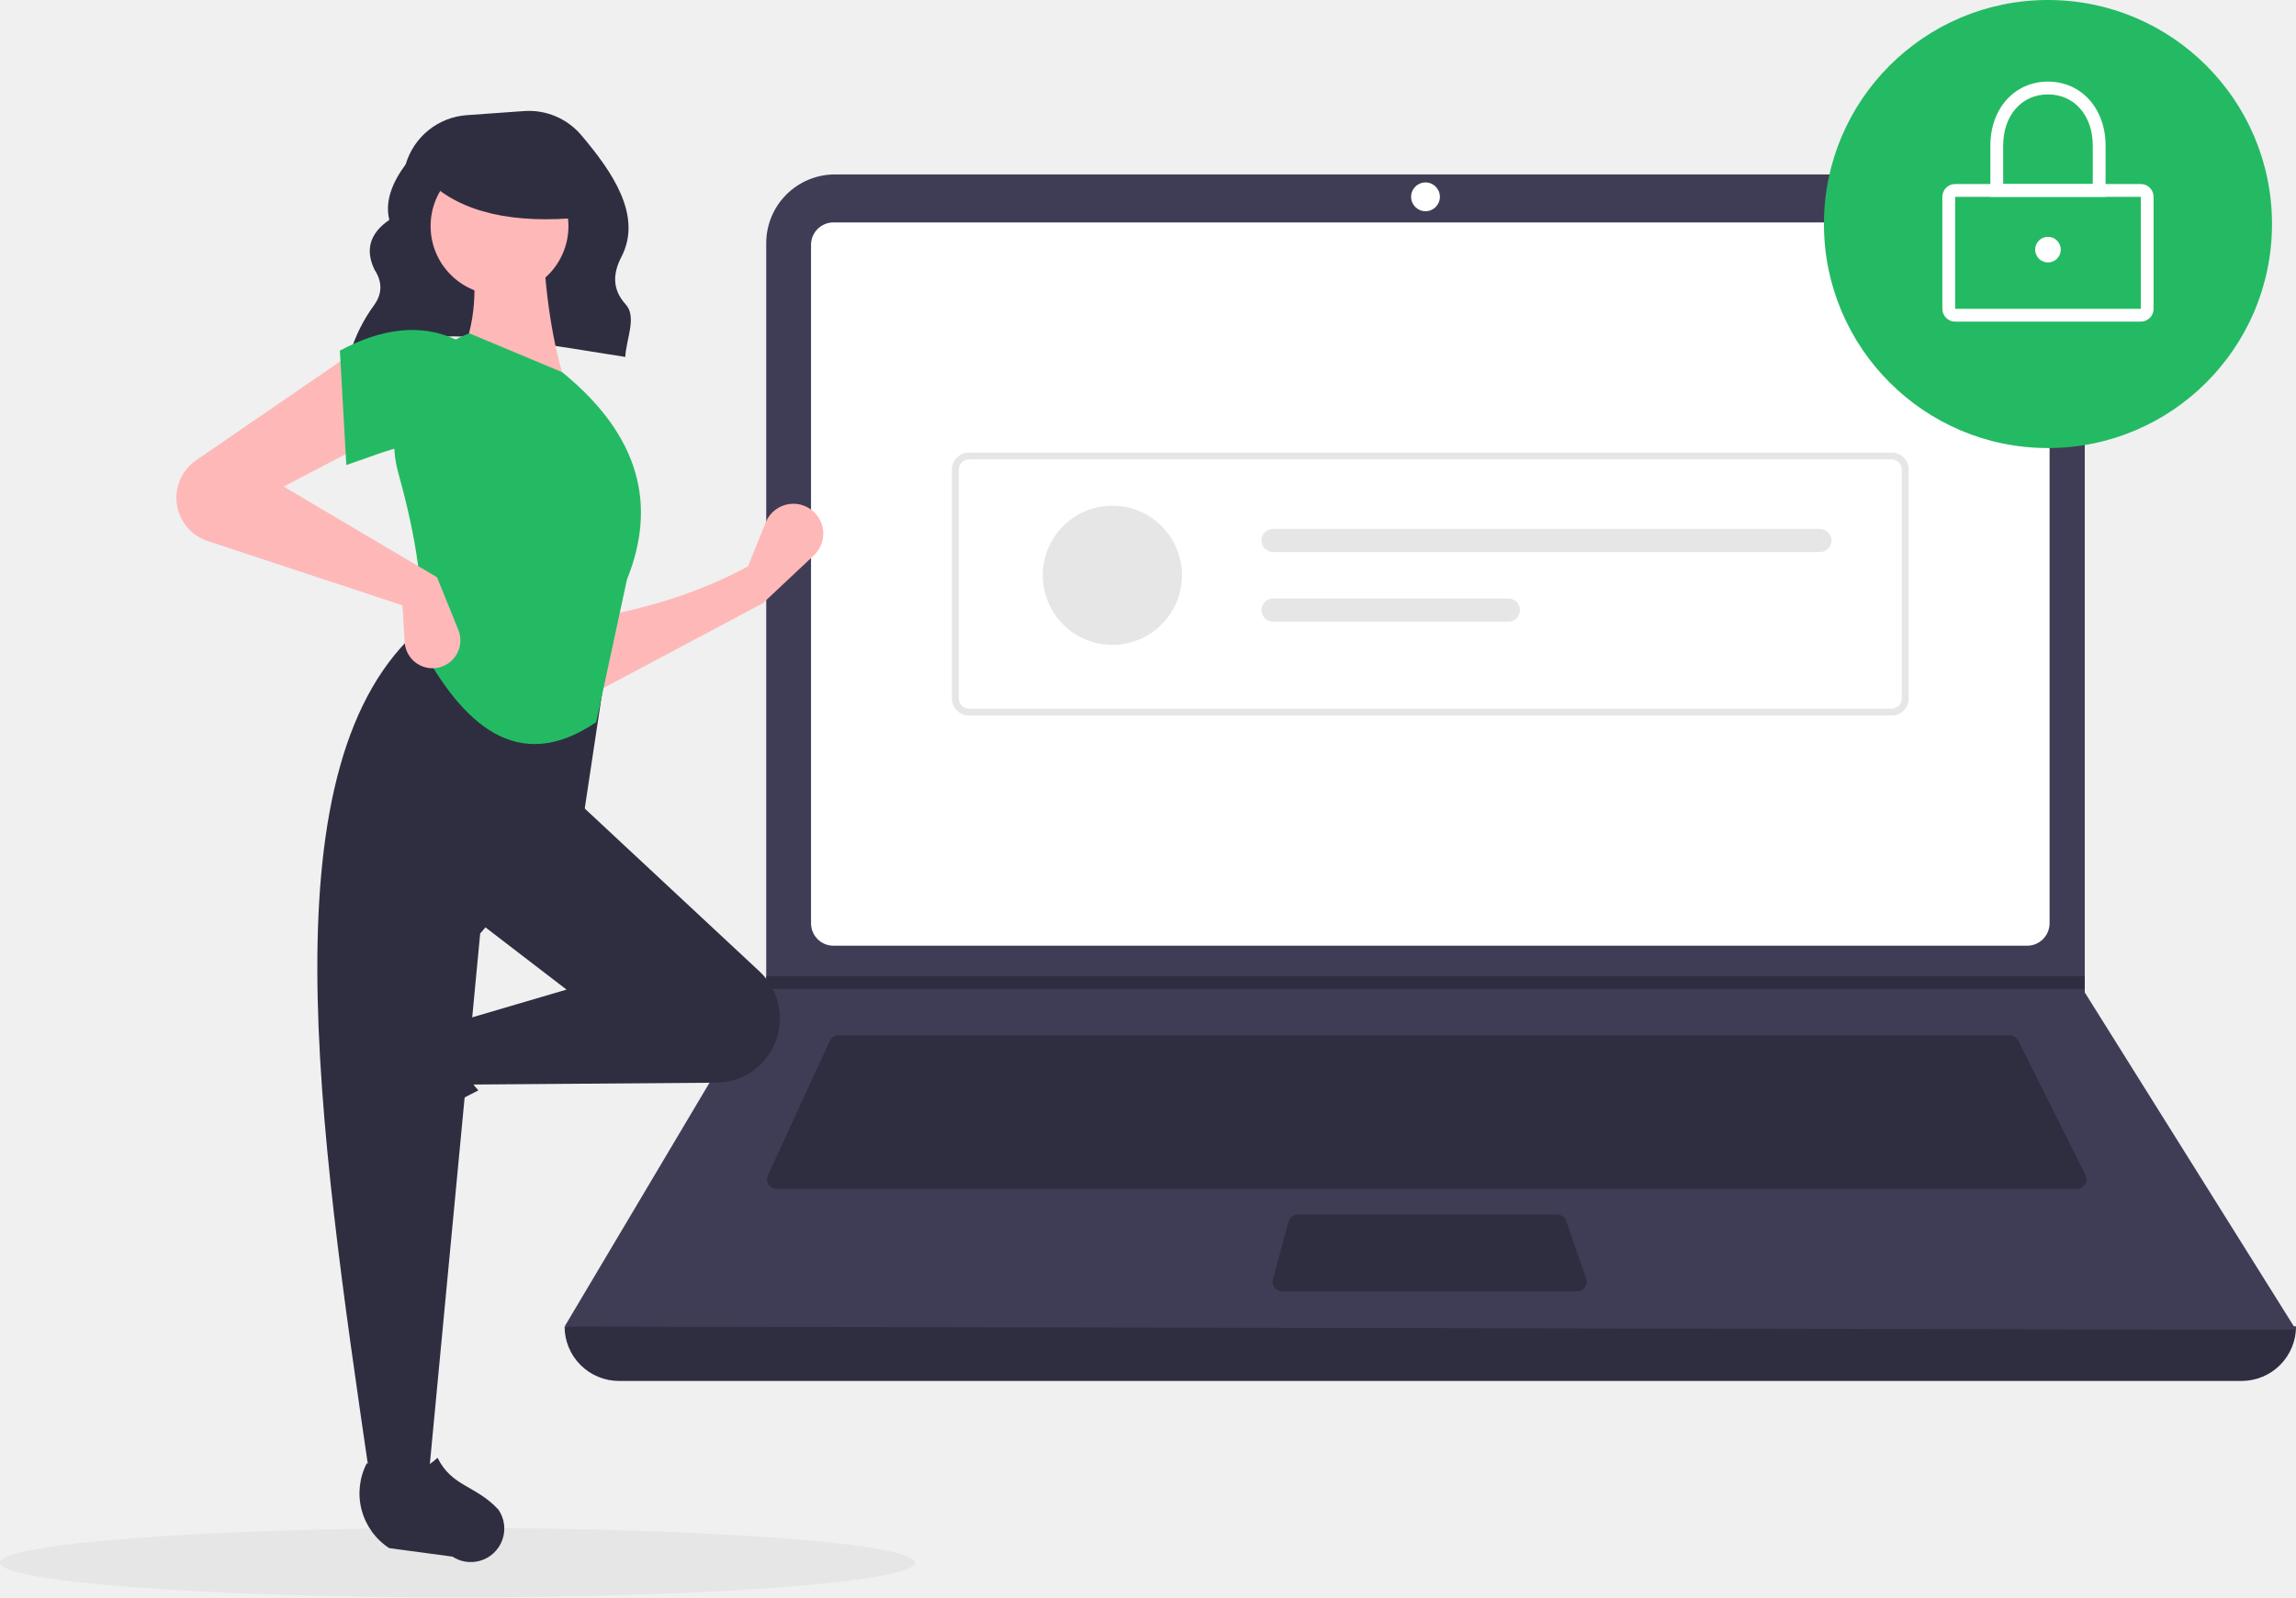
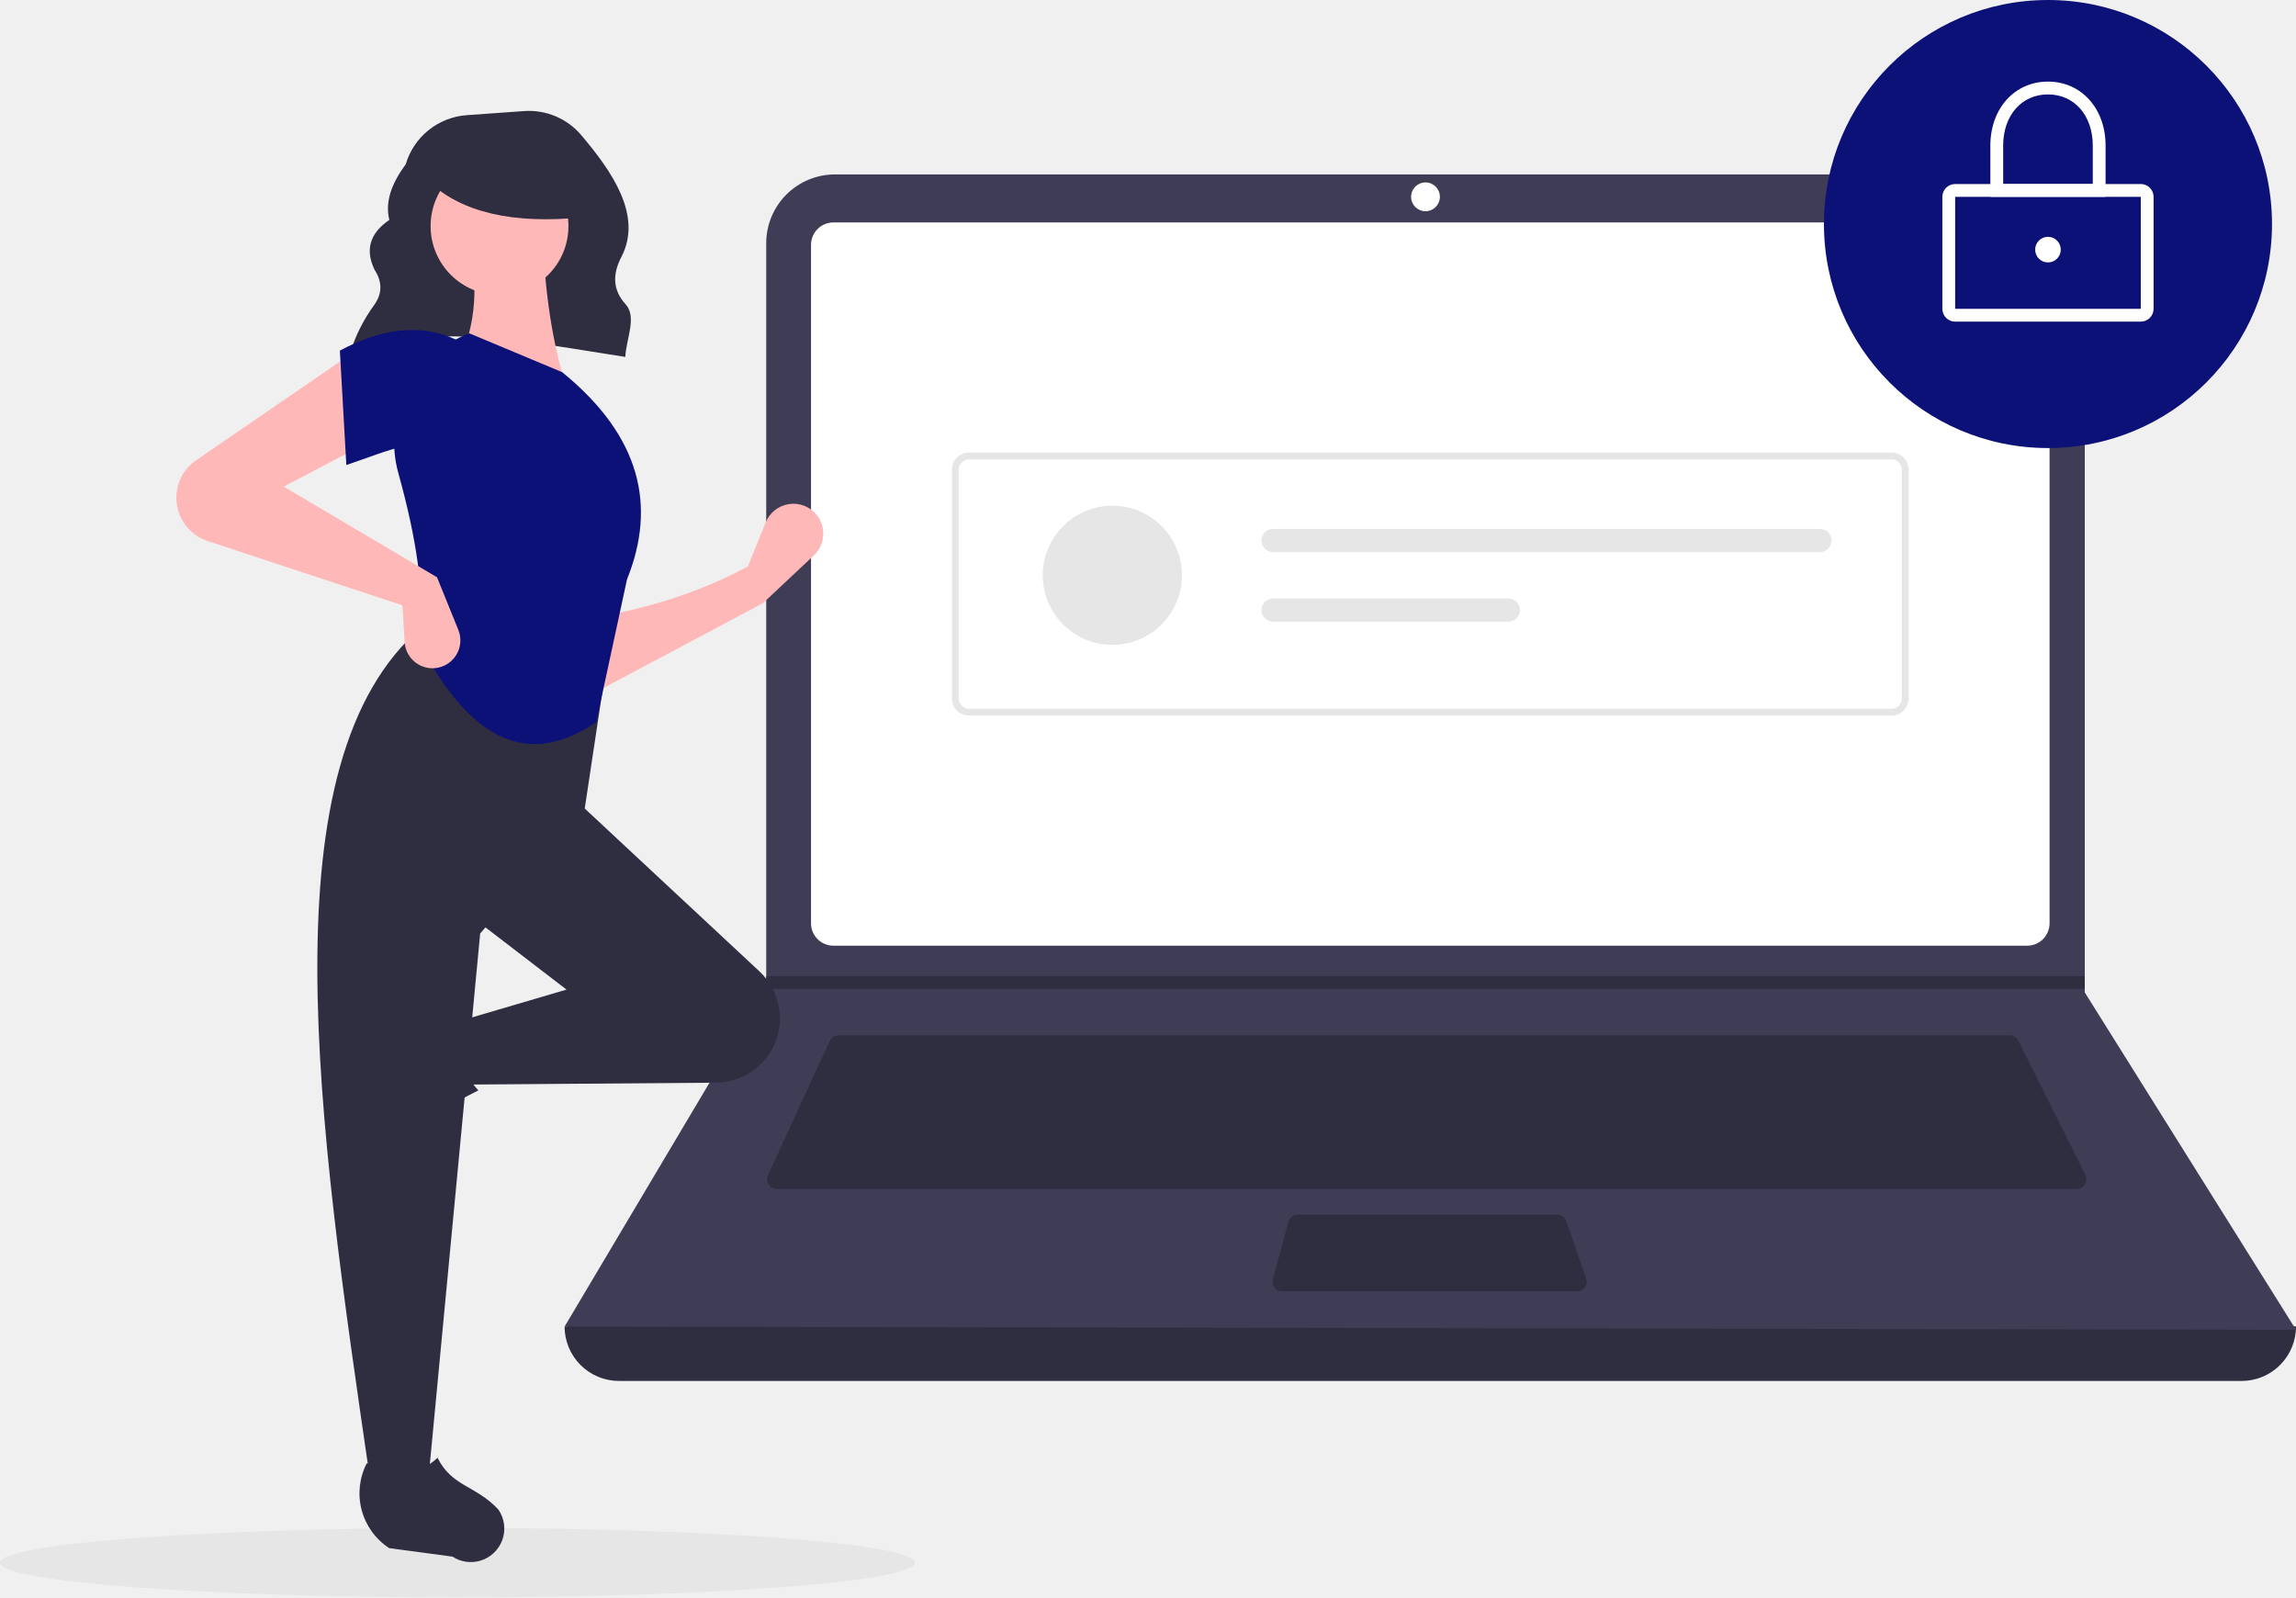
<svg xmlns="http://www.w3.org/2000/svg" width="500" height="348" viewBox="0 0 500 348" fill="none">
  <path d="M99.622 347.876C154.641 347.876 199.243 344.489 199.243 340.31C199.243 336.131 154.641 332.744 99.622 332.744C44.602 332.744 0 336.131 0 340.31C0 344.489 44.602 347.876 99.622 347.876Z" fill="#E6E6E6" />
  <path d="M76.149 77.188C93.487 69.814 115.08 74.486 136.169 77.728C136.365 73.802 138.744 69.022 136.252 66.283C133.225 62.955 133.504 59.457 135.325 55.94C139.983 46.946 133.31 37.375 126.571 29.418C125.052 27.628 123.133 26.222 120.968 25.313C118.804 24.405 116.456 24.02 114.115 24.189L101.632 25.081C98.595 25.298 95.696 26.437 93.324 28.347C90.951 30.256 89.219 32.845 88.358 35.766C85.377 39.819 83.782 43.862 84.786 47.883C80.322 50.934 79.572 54.617 81.578 58.769C83.279 61.383 83.261 63.928 81.501 66.402C79.189 69.556 77.418 73.073 76.261 76.809L76.149 77.188Z" fill="#2F2E41" />
  <path d="M488.152 300.733H134.799C131.657 300.733 128.643 299.485 126.421 297.263C124.199 295.041 122.951 292.027 122.951 288.885C251.042 273.999 376.725 273.999 500 288.885C500 292.027 498.752 295.041 496.53 297.263C494.308 299.485 491.295 300.733 488.152 300.733Z" fill="#2F2E41" />
  <path d="M500 289.582L122.951 288.885L166.65 215.357L166.859 215.009V52.961C166.859 50.994 167.246 49.047 167.999 47.23C168.751 45.412 169.855 43.761 171.245 42.37C172.636 40.98 174.287 39.876 176.105 39.124C177.922 38.371 179.869 37.984 181.836 37.984H439.024C440.991 37.984 442.939 38.371 444.756 39.124C446.573 39.876 448.224 40.98 449.615 42.37C451.006 43.761 452.109 45.412 452.862 47.23C453.615 49.047 454.002 50.994 454.002 52.961V216.124L500 289.582Z" fill="#3F3D56" />
  <path d="M181.495 48.438C180.201 48.439 178.961 48.954 178.047 49.868C177.132 50.783 176.618 52.023 176.616 53.317V201.07C176.618 202.363 177.132 203.603 178.047 204.518C178.961 205.432 180.201 205.947 181.495 205.948H441.457C442.75 205.947 443.99 205.432 444.905 204.518C445.819 203.603 446.334 202.363 446.335 201.07V53.317C446.334 52.023 445.819 50.783 444.905 49.869C443.99 48.954 442.75 48.44 441.457 48.438H181.495Z" fill="white" />
  <path d="M182.584 225.463C182.185 225.464 181.793 225.579 181.457 225.794C181.12 226.01 180.852 226.317 180.685 226.68L167.22 255.952C167.073 256.27 167.009 256.621 167.033 256.97C167.058 257.32 167.169 257.658 167.359 257.953C167.548 258.249 167.808 258.492 168.116 258.66C168.423 258.828 168.768 258.916 169.119 258.916H452.279C452.636 258.916 452.986 258.825 453.297 258.652C453.609 258.478 453.87 258.228 454.058 257.925C454.245 257.622 454.352 257.275 454.368 256.919C454.384 256.563 454.308 256.209 454.149 255.89L439.513 226.619C439.34 226.271 439.074 225.978 438.743 225.774C438.413 225.569 438.032 225.462 437.643 225.463H182.584Z" fill="#2F2E41" />
  <path d="M310.43 45.999C312.162 45.999 313.566 44.594 313.566 42.862C313.566 41.13 312.162 39.726 310.43 39.726C308.698 39.726 307.294 41.13 307.294 42.862C307.294 44.594 308.698 45.999 310.43 45.999Z" fill="white" />
  <path d="M282.597 264.492C282.138 264.493 281.691 264.645 281.326 264.924C280.961 265.204 280.699 265.596 280.578 266.039L277.201 278.584C277.117 278.894 277.106 279.219 277.169 279.534C277.231 279.849 277.365 280.145 277.56 280.4C277.755 280.655 278.006 280.861 278.294 281.003C278.582 281.145 278.899 281.219 279.22 281.219H343.453C343.786 281.219 344.115 281.139 344.411 280.986C344.707 280.834 344.963 280.612 345.156 280.341C345.349 280.069 345.475 279.755 345.522 279.425C345.569 279.096 345.537 278.759 345.428 278.444L341.086 265.899C340.943 265.488 340.677 265.132 340.323 264.88C339.968 264.628 339.545 264.492 339.11 264.492H282.597Z" fill="#2F2E41" />
  <path d="M454.001 212.569V215.357H166.649L166.866 215.009V212.569H454.001Z" fill="#2F2E41" />
-   <path d="M445.987 97.573C472.931 97.573 494.773 75.73 494.773 48.786C494.773 21.842 472.931 0 445.987 0C419.043 0 397.2 21.842 397.2 48.786C397.2 75.73 419.043 97.573 445.987 97.573Z" fill="#24BA63" />
+   <path d="M445.987 97.573C472.931 97.573 494.773 75.73 494.773 48.786C494.773 21.842 472.931 0 445.987 0C419.043 0 397.2 21.842 397.2 48.786C397.2 75.73 419.043 97.573 445.987 97.573Z" fill="#0C1177" />
  <path d="M466.198 70.043H425.775C425.036 70.043 424.327 69.749 423.805 69.226C423.282 68.704 422.988 67.995 422.987 67.256V42.862C422.988 42.123 423.282 41.415 423.805 40.892C424.327 40.37 425.036 40.075 425.775 40.075H466.198C466.937 40.075 467.646 40.37 468.169 40.892C468.691 41.415 468.985 42.123 468.986 42.862V67.256C468.985 67.995 468.691 68.704 468.169 69.226C467.646 69.749 466.937 70.043 466.198 70.043ZM425.775 42.862V67.256H466.2L466.198 42.862L425.775 42.862Z" fill="white" />
  <path d="M458.532 42.862H433.441V31.711C433.441 23.634 438.718 17.772 445.986 17.772C453.255 17.772 458.532 23.634 458.532 31.711L458.532 42.862ZM436.229 40.074H455.744V31.711C455.744 25.145 451.732 20.56 445.987 20.56C440.241 20.56 436.229 25.145 436.229 31.711L436.229 40.074Z" fill="white" />
  <path d="M445.986 57.15C447.526 57.15 448.774 55.902 448.774 54.362C448.774 52.822 447.526 51.574 445.986 51.574C444.446 51.574 443.198 52.822 443.198 54.362C443.198 55.902 444.446 57.15 445.986 57.15Z" fill="white" />
  <path d="M411.929 155.832H211.021C210.035 155.831 209.089 155.438 208.392 154.741C207.694 154.043 207.302 153.098 207.301 152.111V102.275C207.302 101.288 207.694 100.343 208.392 99.645C209.089 98.948 210.035 98.555 211.021 98.554H411.929C412.916 98.555 413.861 98.948 414.559 99.645C415.256 100.343 415.648 101.288 415.65 102.275V152.111C415.648 153.098 415.256 154.043 414.559 154.741C413.861 155.438 412.916 155.831 411.929 155.832ZM211.021 100.042C210.429 100.043 209.862 100.278 209.444 100.697C209.025 101.115 208.79 101.683 208.789 102.275V152.111C208.79 152.703 209.025 153.271 209.444 153.689C209.862 154.108 210.429 154.343 211.021 154.344H411.929C412.521 154.343 413.088 154.108 413.507 153.689C413.925 153.271 414.161 152.703 414.161 152.111V102.275C414.161 101.683 413.925 101.115 413.507 100.697C413.088 100.278 412.521 100.043 411.929 100.042L211.021 100.042Z" fill="#E6E6E6" />
  <path d="M242.238 140.436C250.609 140.436 257.394 133.651 257.394 125.281C257.394 116.911 250.609 110.125 242.238 110.125C233.868 110.125 227.083 116.911 227.083 125.281C227.083 133.651 233.868 140.436 242.238 140.436Z" fill="#E6E6E6" />
  <path d="M277.24 115.177C276.908 115.177 276.579 115.242 276.272 115.368C275.965 115.495 275.686 115.681 275.451 115.916C275.216 116.15 275.03 116.429 274.903 116.736C274.775 117.042 274.71 117.371 274.71 117.703C274.71 118.035 274.775 118.364 274.903 118.671C275.03 118.977 275.216 119.256 275.451 119.491C275.686 119.725 275.965 119.911 276.272 120.038C276.579 120.165 276.908 120.23 277.24 120.229H396.318C396.988 120.229 397.63 119.963 398.104 119.489C398.578 119.016 398.844 118.373 398.844 117.703C398.844 117.033 398.578 116.391 398.104 115.917C397.63 115.443 396.988 115.177 396.318 115.177H277.24Z" fill="#E6E6E6" />
  <path d="M277.241 130.333C276.571 130.333 275.928 130.599 275.455 131.072C274.981 131.546 274.715 132.189 274.715 132.858C274.715 133.528 274.981 134.171 275.455 134.645C275.928 135.118 276.571 135.384 277.241 135.384H328.48C329.15 135.384 329.793 135.118 330.266 134.645C330.74 134.171 331.006 133.528 331.006 132.858C331.006 132.189 330.74 131.546 330.266 131.072C329.793 130.599 329.15 130.333 328.48 130.333H277.241Z" fill="#E6E6E6" />
  <path d="M166.155 131.354L129.016 151.099L128.546 134.645C140.668 132.622 152.201 129.098 162.865 123.362L166.749 113.766C167.172 112.72 167.86 111.802 168.745 111.103C169.63 110.403 170.682 109.946 171.797 109.776C172.912 109.605 174.052 109.728 175.106 110.132C176.159 110.535 177.09 111.206 177.806 112.077C178.854 113.353 179.377 114.979 179.271 116.626C179.165 118.273 178.436 119.818 177.233 120.948L166.155 131.354Z" fill="#FFB8B8" />
  <path d="M75.408 245.355C75.137 244.361 75.08 243.321 75.24 242.304C75.399 241.286 75.772 240.314 76.335 239.451L84.493 226.93C86.423 223.969 89.384 221.83 92.802 220.928C96.219 220.027 99.85 220.427 102.989 222.051C99.561 227.887 100.039 233.007 104.174 237.456C97.755 240.59 91.822 244.635 86.559 249.465C85.599 250.12 84.495 250.536 83.341 250.678C82.187 250.82 81.016 250.684 79.925 250.282C78.834 249.88 77.855 249.223 77.069 248.366C76.284 247.509 75.714 246.476 75.408 245.355Z" fill="#2F2E41" />
  <path d="M167.847 228.984C166.612 231.041 164.87 232.747 162.786 233.937C160.702 235.128 158.348 235.762 155.948 235.78L101.749 236.191L99.398 222.557L123.374 215.506L103.159 199.992L125.255 174.135L165.387 211.54C167.733 213.726 169.257 216.652 169.705 219.827C170.152 223.002 169.497 226.234 167.847 228.984Z" fill="#2F2E41" />
  <path d="M93.286 322.223H80.593C69.196 244.103 57.596 165.765 91.876 136.526L132.306 143.108L127.135 177.426L104.569 203.283L93.286 322.223Z" fill="#2F2E41" />
  <path d="M104.445 339.919C103.451 340.19 102.411 340.248 101.394 340.088C100.376 339.928 99.404 339.555 98.541 338.993L84.759 337.14C81.797 335.211 79.658 332.25 78.756 328.833C77.854 325.415 78.254 321.784 79.878 318.645C85.715 322.073 90.835 321.595 95.284 317.459C98.427 323.807 103.607 323.42 108.554 328.768C109.209 329.728 109.625 330.832 109.767 331.986C109.909 333.14 109.774 334.311 109.372 335.402C108.97 336.493 108.313 337.472 107.456 338.258C106.599 339.044 105.566 339.613 104.445 339.919Z" fill="#2F2E41" />
  <path d="M123.374 84.343L99.868 78.701C103.772 70.71 104.094 61.818 102.219 52.374L118.203 51.904C118.704 63.648 120.219 74.619 123.374 84.343Z" fill="#FFB8B8" />
-   <path d="M129.835 157.263C112.723 168.923 100.633 157.662 91.407 140.287C92.689 129.655 90.613 116.932 86.768 103.108C85.058 97.01 85.697 90.493 88.557 84.843C91.418 79.193 96.293 74.821 102.219 72.59L122.434 81.052C139.599 95.043 142.978 110.199 136.538 126.183L129.835 157.263Z" fill="#24BA63" />
+   <path d="M129.835 157.263C112.723 168.923 100.633 157.662 91.407 140.287C92.689 129.655 90.613 116.932 86.768 103.108C85.058 97.01 85.697 90.493 88.557 84.843C91.418 79.193 96.293 74.821 102.219 72.59L122.434 81.052C139.599 95.043 142.978 110.199 136.538 126.183L129.835 157.263Z" fill="#0C1177" />
  <path d="M80.593 96.096L61.788 105.968L95.167 125.713L99.811 137.169C100.121 137.934 100.272 138.754 100.255 139.579C100.238 140.404 100.053 141.216 99.711 141.967C99.37 142.718 98.879 143.392 98.269 143.947C97.658 144.502 96.941 144.927 96.161 145.196C95.274 145.502 94.329 145.598 93.399 145.478C92.469 145.357 91.579 145.023 90.8 144.501C90.02 143.979 89.373 143.284 88.907 142.47C88.441 141.656 88.17 140.745 88.115 139.809L87.645 131.825L45.221 117.825C43.792 117.353 42.489 116.562 41.41 115.512C40.332 114.463 39.506 113.181 38.997 111.765C38.253 109.7 38.216 107.448 38.889 105.36C39.562 103.272 40.909 101.466 42.718 100.225L76.832 76.821L80.593 96.096Z" fill="#FFB8B8" />
-   <path d="M99.398 97.976C91.555 94.539 84.424 98.273 75.422 101.267L74.012 76.35C82.95 71.587 91.472 70.302 99.398 74L99.398 97.976Z" fill="#24BA63" />
+   <path d="M99.398 97.976C91.555 94.539 84.424 98.273 75.422 101.267L74.012 76.35C82.95 71.587 91.472 70.302 99.398 74L99.398 97.976Z" fill="#0C1177" />
  <path d="M108.78 64.246C117.069 64.246 123.788 57.527 123.788 49.239C123.788 40.95 117.069 34.231 108.78 34.231C100.492 34.231 93.772 40.95 93.772 49.239C93.772 57.527 100.492 64.246 108.78 64.246Z" fill="#FFB8B8" />
  <path d="M126.734 47.345C111.875 48.8 100.553 46.37 93.316 39.451V33.878H125.473L126.734 47.345Z" fill="#2F2E41" />
</svg>
